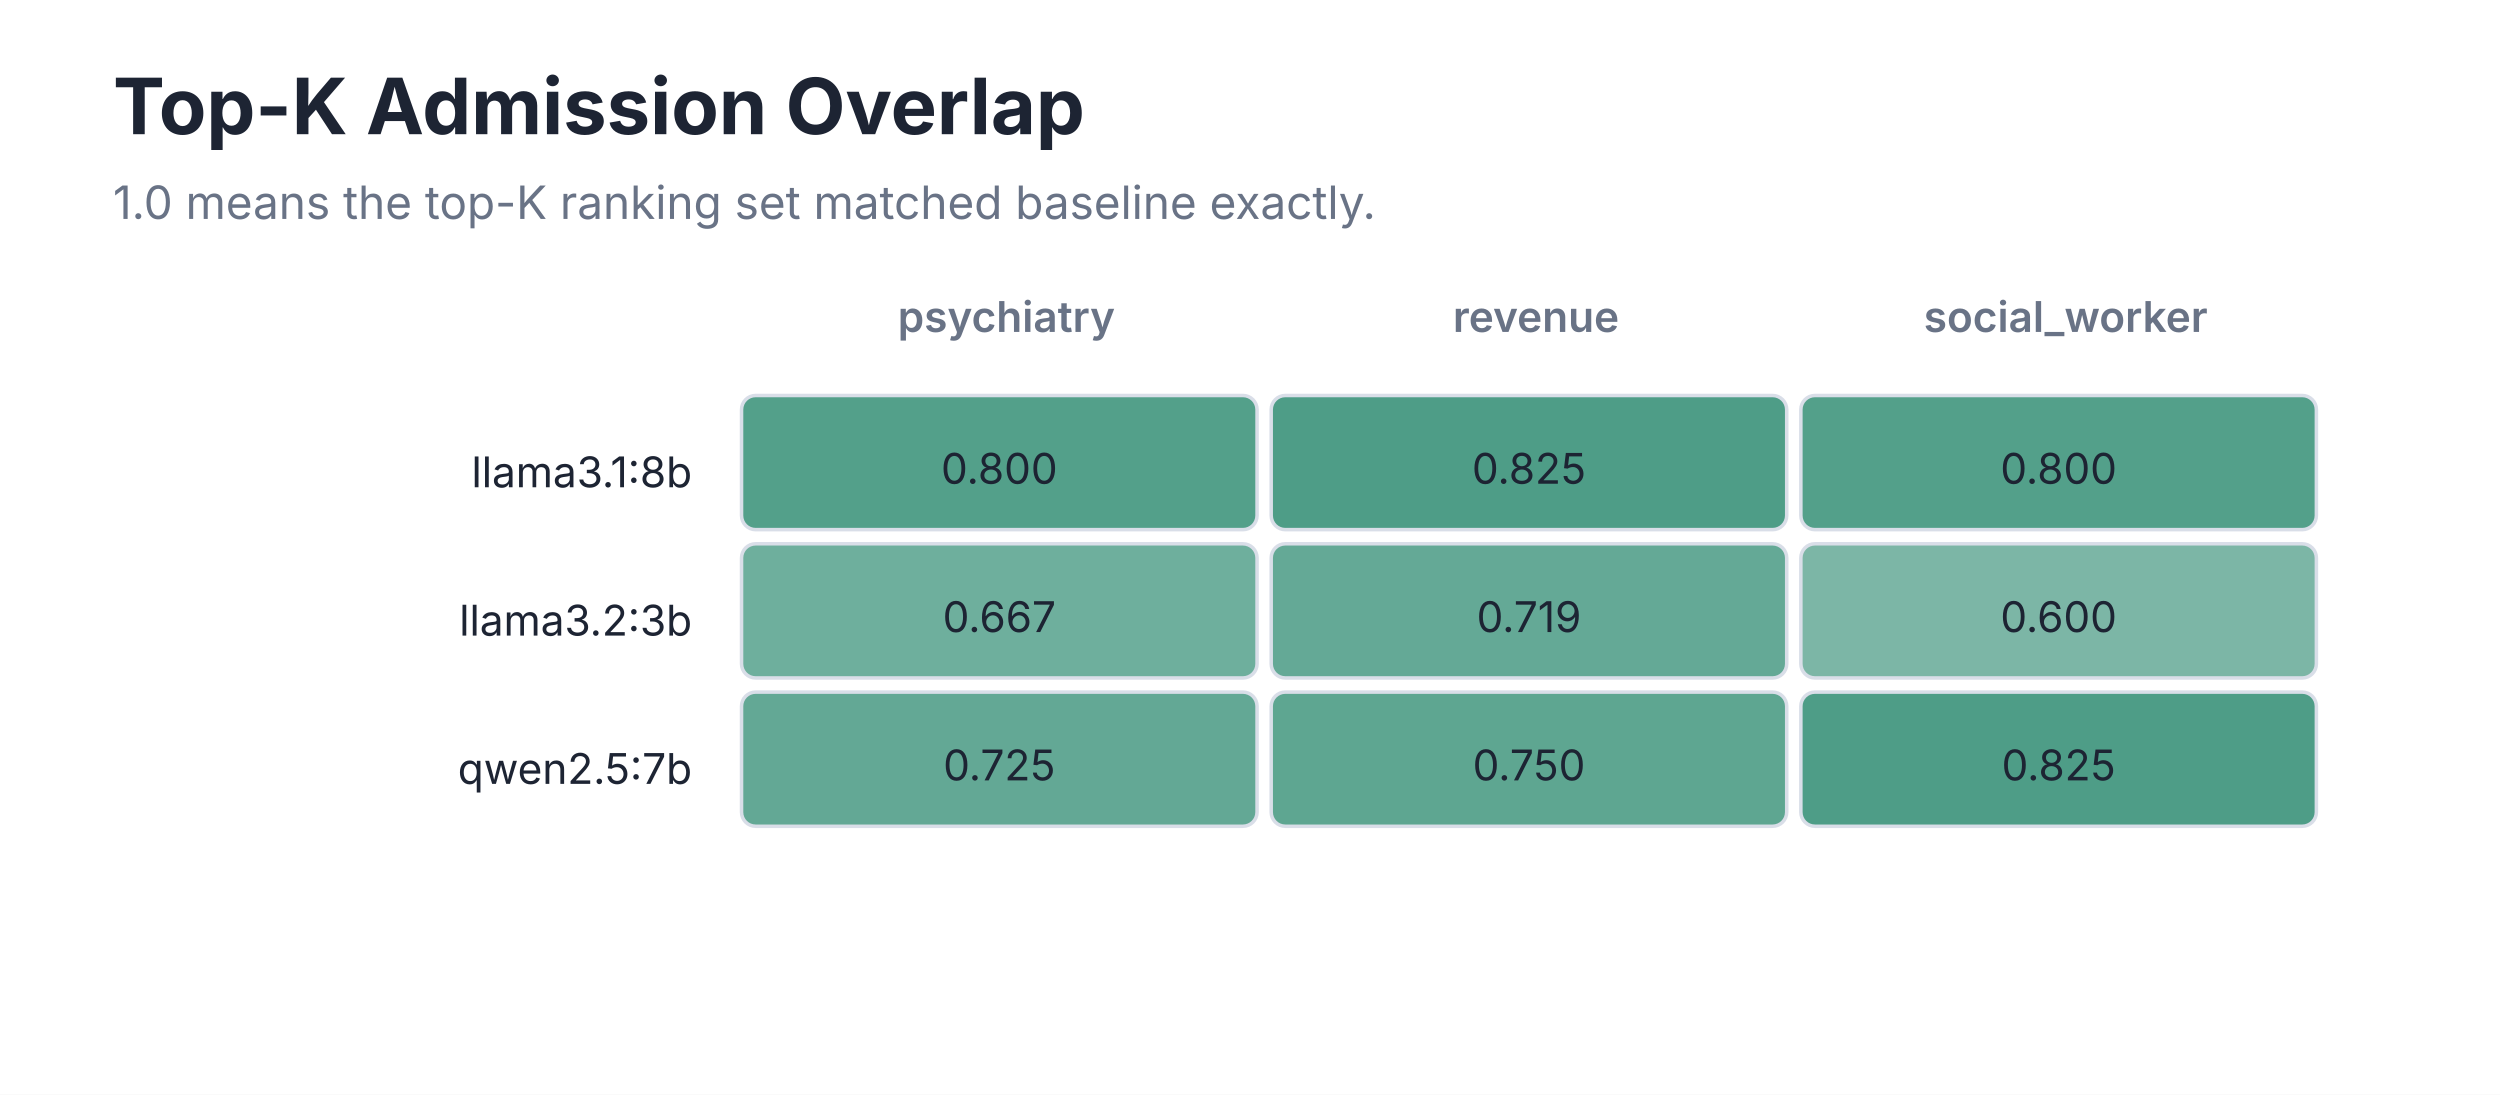
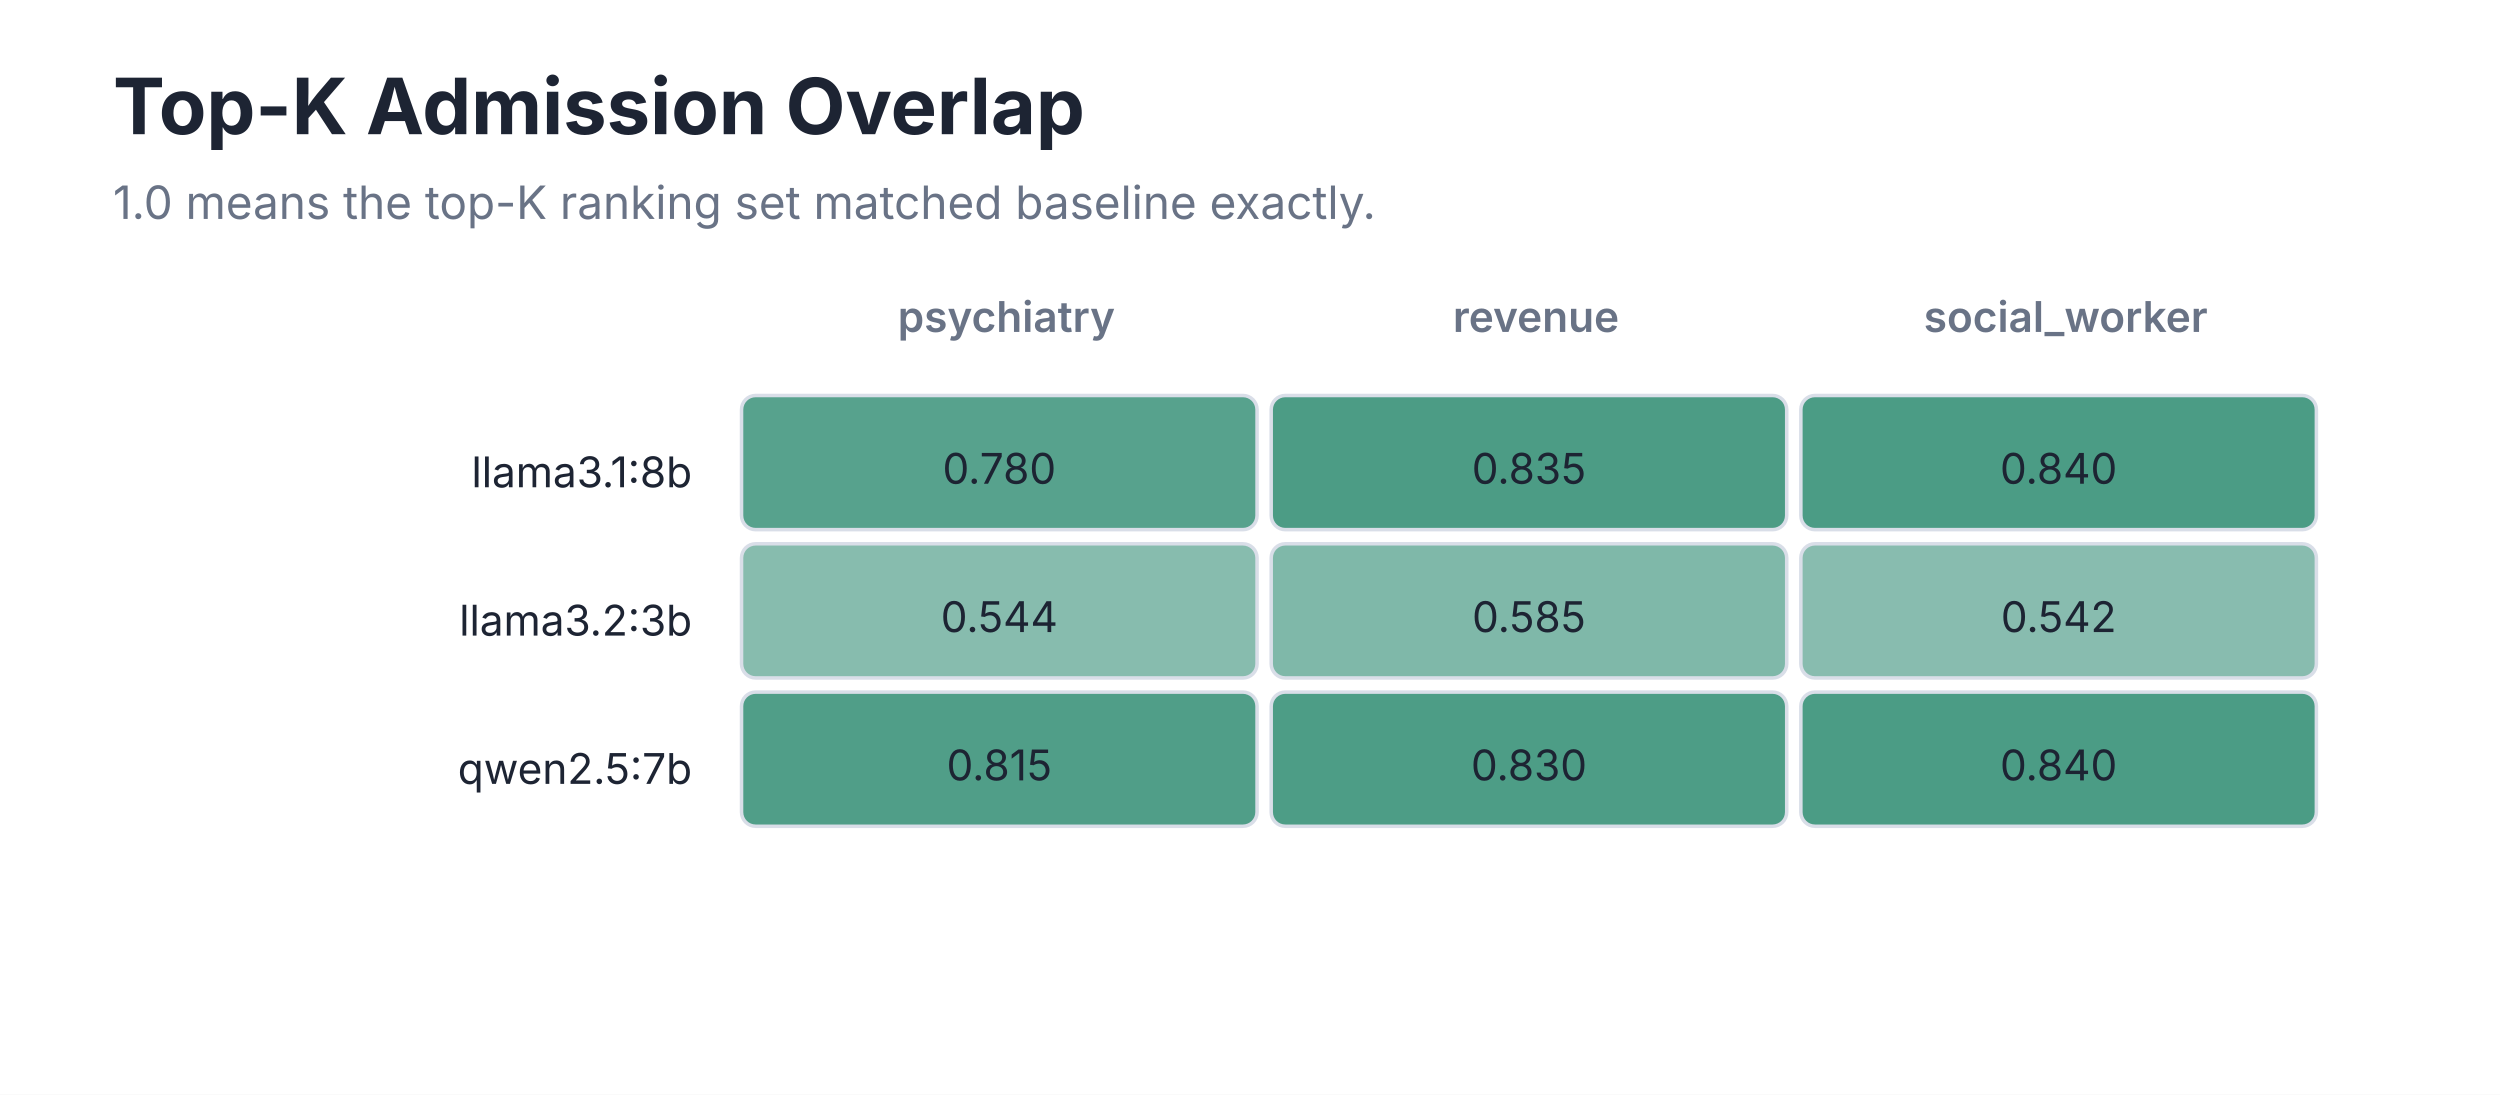
<svg xmlns="http://www.w3.org/2000/svg" width="708" height="310" viewBox="0 0 708 310" role="img">
  <rect width="708" height="310" fill="white" />
  <text x="32.0" y="38.0" font-size="22" fill="#1d2433" font-family="Inter, Arial, sans-serif" text-anchor="start" font-weight="700">Top-K Admission Overlap</text>
  <text x="32.0" y="62.0" font-size="13" fill="#697386" font-family="Inter, Arial, sans-serif" text-anchor="start" font-weight="400">1.0 means the top-K ranking set matched baseline exactly.</text>
  <text x="285.0" y="94.0" font-size="12" fill="#697386" font-family="Inter, Arial, sans-serif" text-anchor="middle" font-weight="600">psychiatry</text>
  <text x="435.0" y="94.0" font-size="12" fill="#697386" font-family="Inter, Arial, sans-serif" text-anchor="middle" font-weight="600">revenue</text>
  <text x="585.0" y="94.0" font-size="12" fill="#697386" font-family="Inter, Arial, sans-serif" text-anchor="middle" font-weight="600">social_worker</text>
  <text x="196.0" y="138.0" font-size="12" fill="#1d2433" font-family="Inter, Arial, sans-serif" text-anchor="end" font-weight="400">llama3.1:8b</text>
-   <rect x="210.0" y="112.0" width="146.0" height="38.0" fill="#53a08a" stroke="#d9dee8" rx="4" ry="4" />
-   <text x="283.0" y="137.0" font-size="12" fill="#1d2433" font-family="Inter, Arial, sans-serif" text-anchor="middle" font-weight="400">0.800</text>
-   <rect x="360.0" y="112.0" width="146.0" height="38.0" fill="#4e9d87" stroke="#d9dee8" rx="4" ry="4" />
-   <text x="433.0" y="137.0" font-size="12" fill="#1d2433" font-family="Inter, Arial, sans-serif" text-anchor="middle" font-weight="400">0.825</text>
-   <rect x="510.0" y="112.0" width="146.0" height="38.0" fill="#53a08a" stroke="#d9dee8" rx="4" ry="4" />
-   <text x="583.0" y="137.0" font-size="12" fill="#1d2433" font-family="Inter, Arial, sans-serif" text-anchor="middle" font-weight="400">0.800</text>
+   <rect x="210.0" y="112.0" width="146.0" height="38.0" fill="#57a28d" stroke="#d9dee8" rx="4" ry="4" />
+   <text x="283.0" y="137.0" font-size="12" fill="#1d2433" font-family="Inter, Arial, sans-serif" text-anchor="middle" font-weight="400">0.780</text>
+   <rect x="360.0" y="112.0" width="146.0" height="38.0" fill="#4c9c85" stroke="#d9dee8" rx="4" ry="4" />
+   <text x="433.0" y="137.0" font-size="12" fill="#1d2433" font-family="Inter, Arial, sans-serif" text-anchor="middle" font-weight="400">0.835</text>
+   <rect x="510.0" y="112.0" width="146.0" height="38.0" fill="#4b9c85" stroke="#d9dee8" rx="4" ry="4" />
+   <text x="583.0" y="137.0" font-size="12" fill="#1d2433" font-family="Inter, Arial, sans-serif" text-anchor="middle" font-weight="400">0.840</text>
  <text x="196.0" y="180.0" font-size="12" fill="#1d2433" font-family="Inter, Arial, sans-serif" text-anchor="end" font-weight="400">llama3.2:3b</text>
-   <rect x="210.0" y="154.0" width="146.0" height="38.0" fill="#6eaf9d" stroke="#d9dee8" rx="4" ry="4" />
-   <text x="283.0" y="179.0" font-size="12" fill="#1d2433" font-family="Inter, Arial, sans-serif" text-anchor="middle" font-weight="400">0.667</text>
-   <rect x="360.0" y="154.0" width="146.0" height="38.0" fill="#64a996" stroke="#d9dee8" rx="4" ry="4" />
-   <text x="433.0" y="179.0" font-size="12" fill="#1d2433" font-family="Inter, Arial, sans-serif" text-anchor="middle" font-weight="400">0.719</text>
-   <rect x="510.0" y="154.0" width="146.0" height="38.0" fill="#7cb6a6" stroke="#d9dee8" rx="4" ry="4" />
-   <text x="583.0" y="179.0" font-size="12" fill="#1d2433" font-family="Inter, Arial, sans-serif" text-anchor="middle" font-weight="400">0.600</text>
+   <rect x="210.0" y="154.0" width="146.0" height="38.0" fill="#87bcae" stroke="#d9dee8" rx="4" ry="4" />
+   <text x="283.0" y="179.0" font-size="12" fill="#1d2433" font-family="Inter, Arial, sans-serif" text-anchor="middle" font-weight="400">0.544</text>
+   <rect x="360.0" y="154.0" width="146.0" height="38.0" fill="#7fb8a9" stroke="#d9dee8" rx="4" ry="4" />
+   <text x="433.0" y="179.0" font-size="12" fill="#1d2433" font-family="Inter, Arial, sans-serif" text-anchor="middle" font-weight="400">0.585</text>
+   <rect x="510.0" y="154.0" width="146.0" height="38.0" fill="#88bcaf" stroke="#d9dee8" rx="4" ry="4" />
+   <text x="583.0" y="179.0" font-size="12" fill="#1d2433" font-family="Inter, Arial, sans-serif" text-anchor="middle" font-weight="400">0.542</text>
  <text x="196.0" y="222.0" font-size="12" fill="#1d2433" font-family="Inter, Arial, sans-serif" text-anchor="end" font-weight="400">qwen2.5:7b</text>
-   <rect x="210.0" y="196.0" width="146.0" height="38.0" fill="#63a895" stroke="#d9dee8" rx="4" ry="4" />
-   <text x="283.0" y="221.0" font-size="12" fill="#1d2433" font-family="Inter, Arial, sans-serif" text-anchor="middle" font-weight="400">0.725</text>
-   <rect x="360.0" y="196.0" width="146.0" height="38.0" fill="#5ea691" stroke="#d9dee8" rx="4" ry="4" />
-   <text x="433.0" y="221.0" font-size="12" fill="#1d2433" font-family="Inter, Arial, sans-serif" text-anchor="middle" font-weight="400">0.750</text>
-   <rect x="510.0" y="196.0" width="146.0" height="38.0" fill="#4e9d87" stroke="#d9dee8" rx="4" ry="4" />
-   <text x="583.0" y="221.0" font-size="12" fill="#1d2433" font-family="Inter, Arial, sans-serif" text-anchor="middle" font-weight="400">0.825</text>
+   <rect x="210.0" y="196.0" width="146.0" height="38.0" fill="#509e88" stroke="#d9dee8" rx="4" ry="4" />
+   <text x="283.0" y="221.0" font-size="12" fill="#1d2433" font-family="Inter, Arial, sans-serif" text-anchor="middle" font-weight="400">0.815</text>
+   <rect x="360.0" y="196.0" width="146.0" height="38.0" fill="#4d9d86" stroke="#d9dee8" rx="4" ry="4" />
+   <text x="433.0" y="221.0" font-size="12" fill="#1d2433" font-family="Inter, Arial, sans-serif" text-anchor="middle" font-weight="400">0.830</text>
+   <rect x="510.0" y="196.0" width="146.0" height="38.0" fill="#4b9c85" stroke="#d9dee8" rx="4" ry="4" />
+   <text x="583.0" y="221.0" font-size="12" fill="#1d2433" font-family="Inter, Arial, sans-serif" text-anchor="middle" font-weight="400">0.840</text>
</svg>
